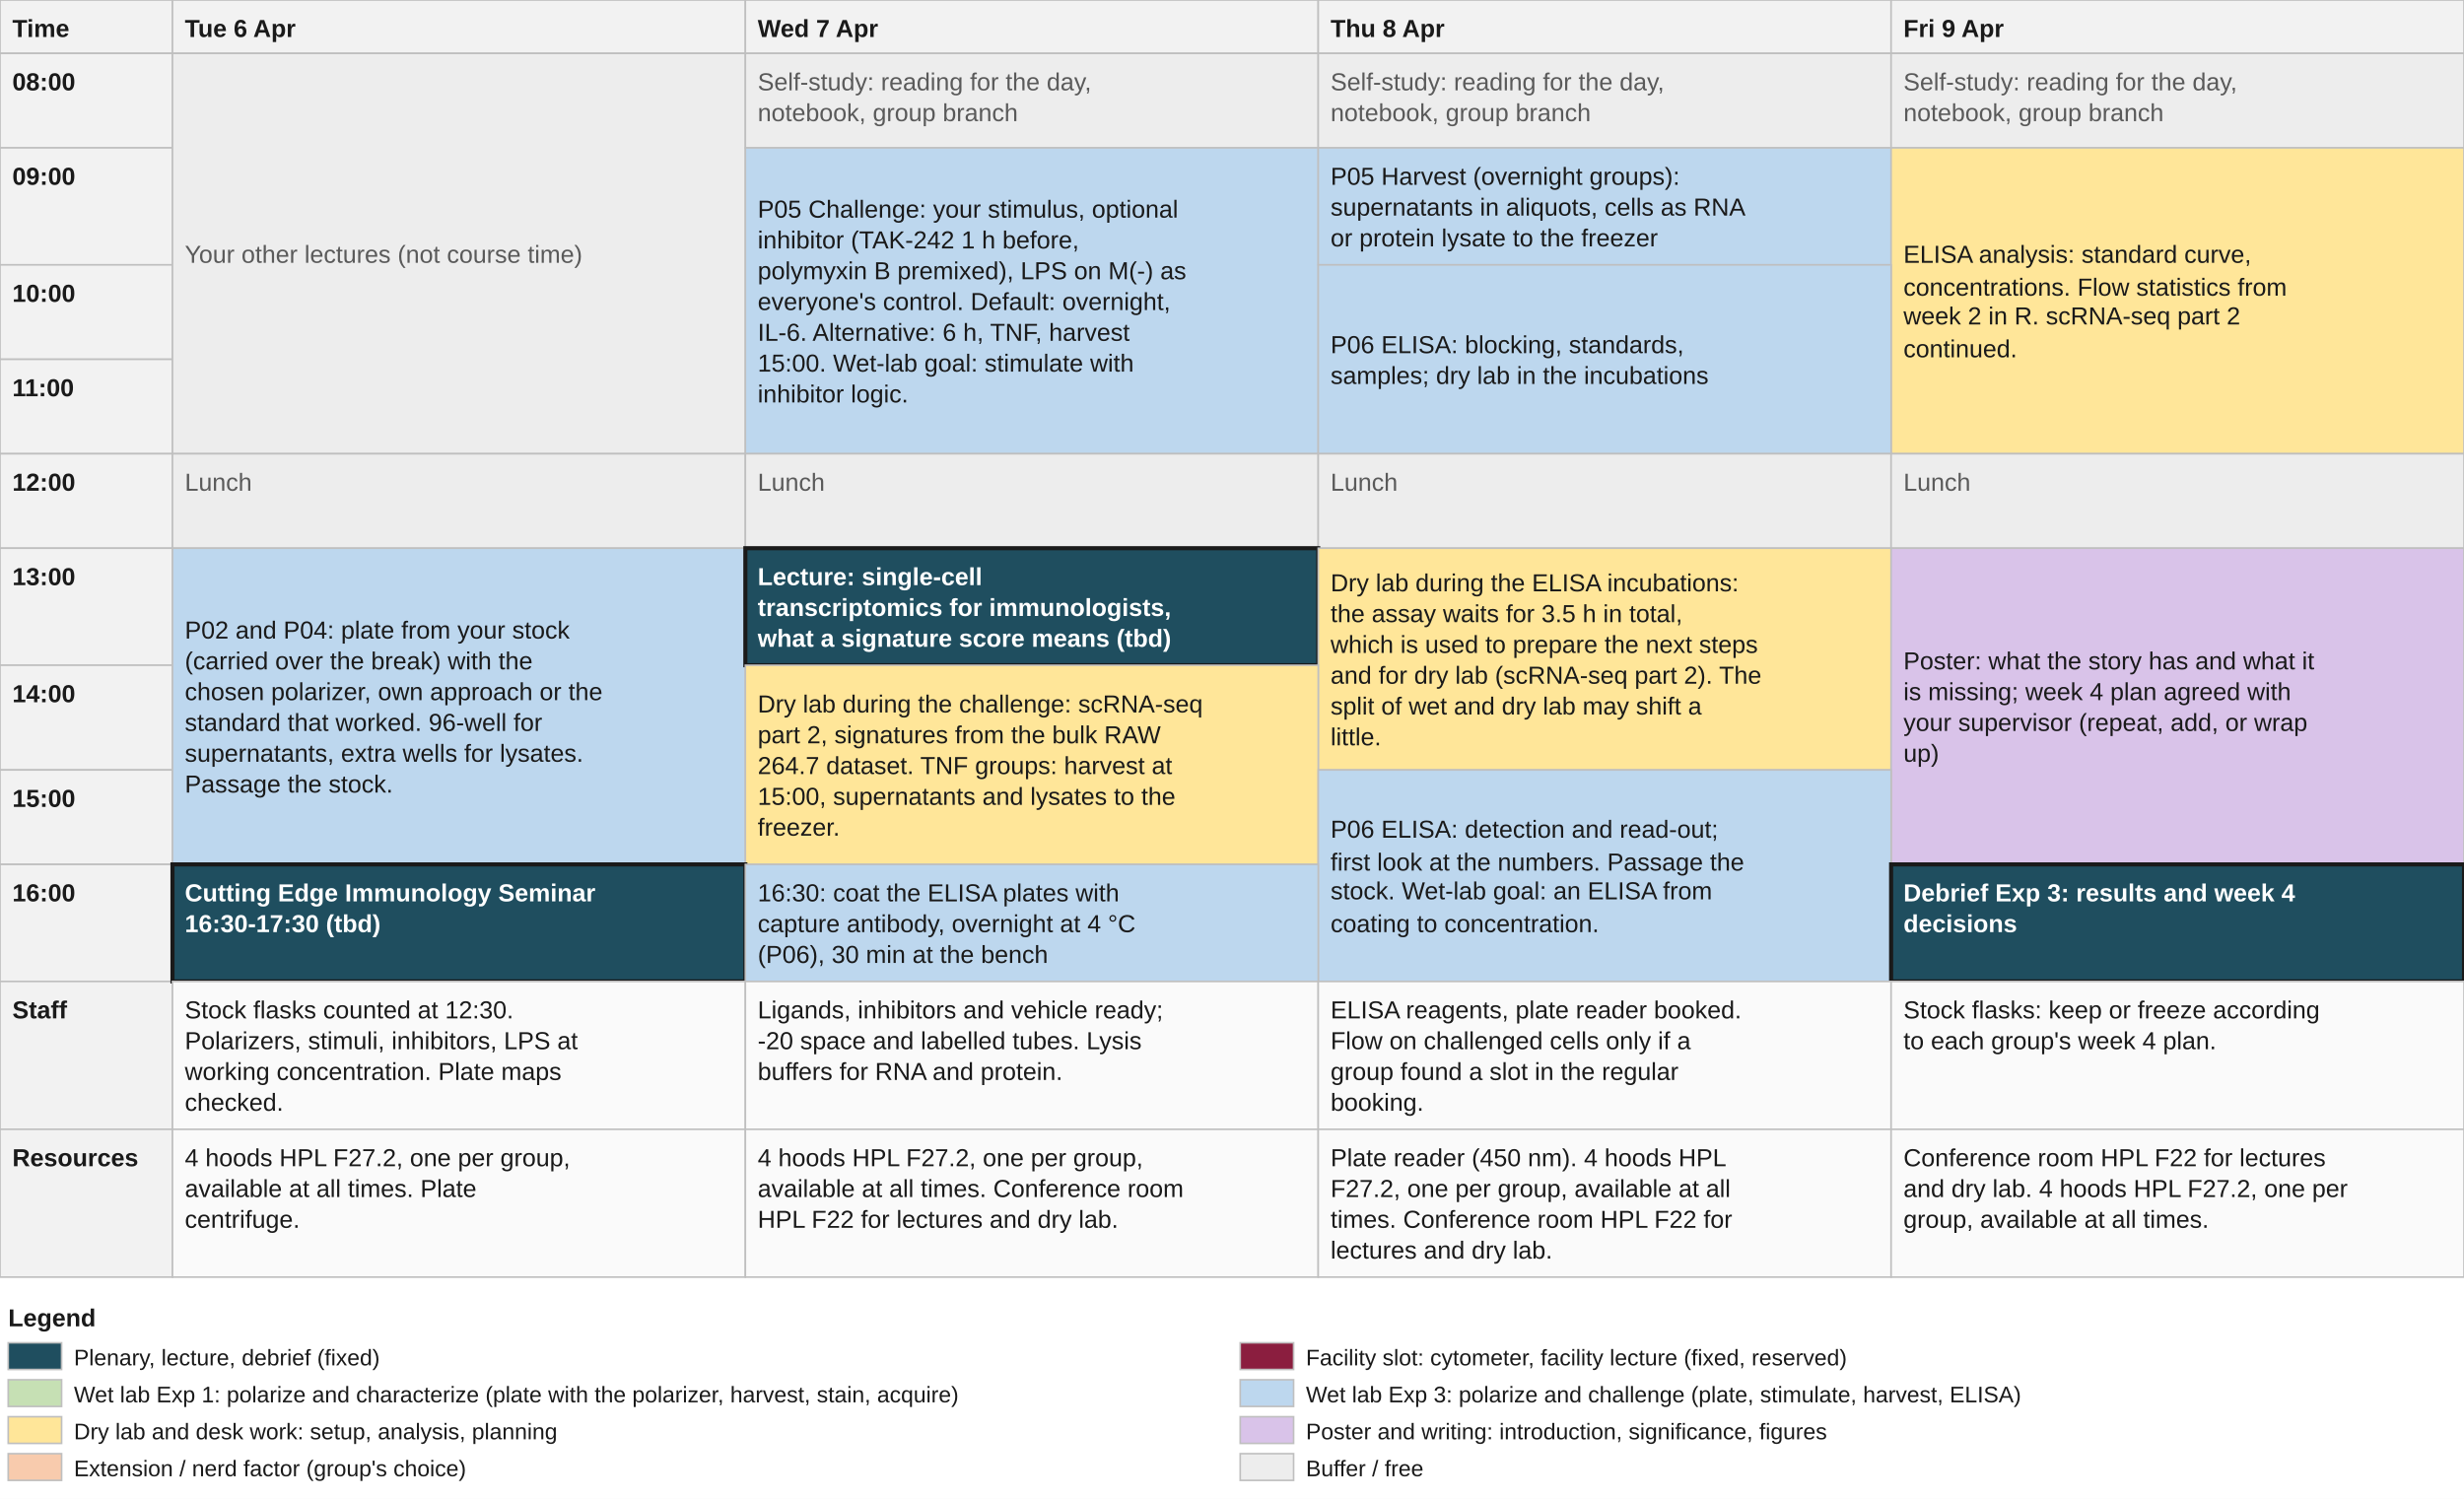
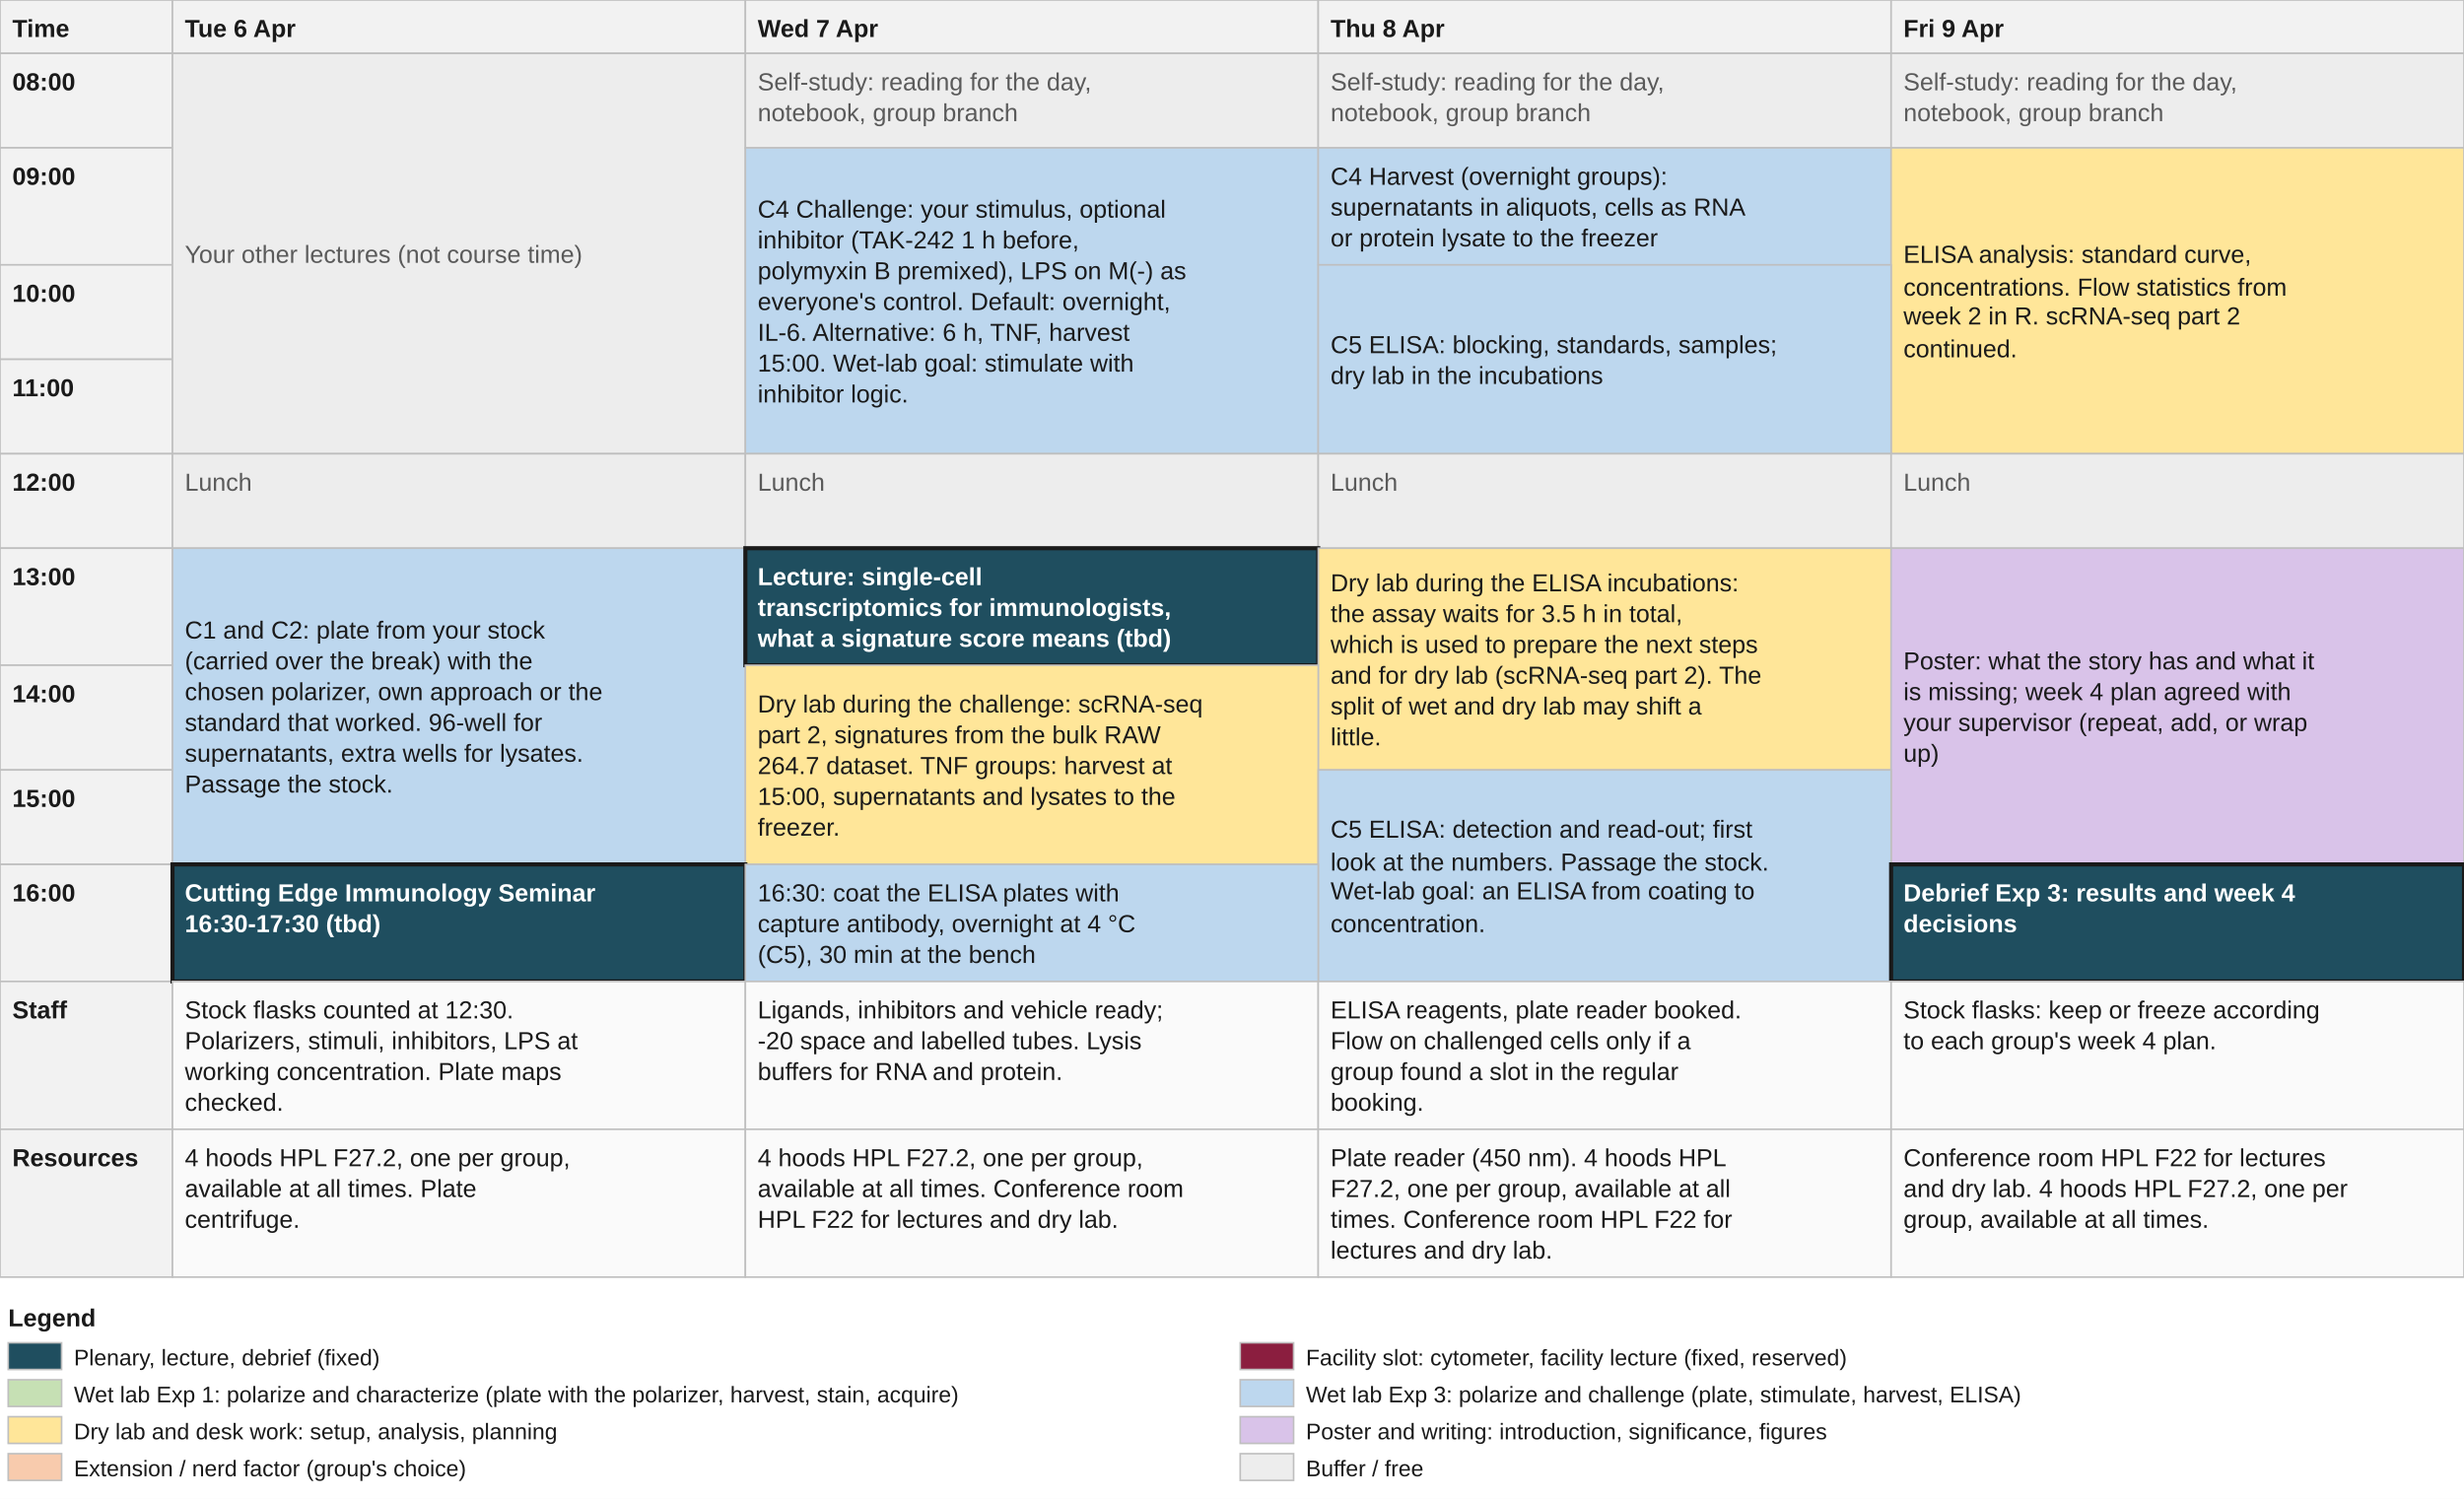
<svg xmlns="http://www.w3.org/2000/svg" viewBox="0 0 1200 730" width="1200" height="730" font-family="Arial, Helvetica, sans-serif">
  <rect x="0" y="0" width="1200" height="730" fill="#ffffff" />
  <rect x="0" y="0" width="84" height="26" fill="#F2F2F2" stroke="#BFBFBF" stroke-width="0.8" />
  <text x="6" y="18" font-size="12" fill="#1A1A1A" font-weight="bold">Time</text>
  <rect x="84.0" y="0" width="279.0" height="26" fill="#F2F2F2" stroke="#BFBFBF" stroke-width="0.8" />
  <text x="90" y="18" font-size="12" fill="#1A1A1A" font-weight="bold">Tue 6 Apr</text>
  <rect x="363.0" y="0" width="279.0" height="26" fill="#F2F2F2" stroke="#BFBFBF" stroke-width="0.8" />
  <text x="369" y="18" font-size="12" fill="#1A1A1A" font-weight="bold">Wed 7 Apr</text>
  <rect x="642.0" y="0" width="279.0" height="26" fill="#F2F2F2" stroke="#BFBFBF" stroke-width="0.8" />
  <text x="648" y="18" font-size="12" fill="#1A1A1A" font-weight="bold">Thu 8 Apr</text>
  <rect x="921.0" y="0" width="279.0" height="26" fill="#F2F2F2" stroke="#BFBFBF" stroke-width="0.8" />
  <text x="927" y="18" font-size="12" fill="#1A1A1A" font-weight="bold">Fri 9 Apr</text>
  <rect x="0" y="26" width="84" height="46" fill="#F2F2F2" stroke="#BFBFBF" stroke-width="0.8" />
  <text x="6" y="44" font-size="12" fill="#1A1A1A" font-weight="bold">08:00</text>
  <rect x="0" y="72" width="84" height="57" fill="#F2F2F2" stroke="#BFBFBF" stroke-width="0.8" />
  <text x="6" y="90" font-size="12" fill="#1A1A1A" font-weight="bold">09:00</text>
  <rect x="0" y="129" width="84" height="46" fill="#F2F2F2" stroke="#BFBFBF" stroke-width="0.8" />
  <text x="6" y="147" font-size="12" fill="#1A1A1A" font-weight="bold">10:00</text>
  <rect x="0" y="175" width="84" height="46" fill="#F2F2F2" stroke="#BFBFBF" stroke-width="0.8" />
  <text x="6" y="193" font-size="12" fill="#1A1A1A" font-weight="bold">11:00</text>
  <rect x="0" y="221" width="84" height="46" fill="#F2F2F2" stroke="#BFBFBF" stroke-width="0.8" />
  <text x="6" y="239" font-size="12" fill="#1A1A1A" font-weight="bold">12:00</text>
  <rect x="0" y="267" width="84" height="57" fill="#F2F2F2" stroke="#BFBFBF" stroke-width="0.8" />
  <text x="6" y="285" font-size="12" fill="#1A1A1A" font-weight="bold">13:00</text>
  <rect x="0" y="324" width="84" height="51" fill="#F2F2F2" stroke="#BFBFBF" stroke-width="0.8" />
  <text x="6" y="342" font-size="12" fill="#1A1A1A" font-weight="bold">14:00</text>
  <rect x="0" y="375" width="84" height="46" fill="#F2F2F2" stroke="#BFBFBF" stroke-width="0.8" />
  <text x="6" y="393" font-size="12" fill="#1A1A1A" font-weight="bold">15:00</text>
  <rect x="0" y="421" width="84" height="57" fill="#F2F2F2" stroke="#BFBFBF" stroke-width="0.8" />
  <text x="6" y="439" font-size="12" fill="#1A1A1A" font-weight="bold">16:00</text>
  <rect x="0" y="478" width="84" height="72" fill="#F2F2F2" stroke="#BFBFBF" stroke-width="0.8" />
  <text x="6" y="496" font-size="12" fill="#1A1A1A" font-weight="bold">Staff</text>
  <rect x="0" y="550" width="84" height="72" fill="#F2F2F2" stroke="#BFBFBF" stroke-width="0.8" />
  <text x="6" y="568" font-size="12" fill="#1A1A1A" font-weight="bold">Resources</text>
  <rect x="84.0" y="26" width="279.0" height="195" fill="#EDEDED" stroke="#BFBFBF" stroke-width="0.8" />
  <text x="90" y="128" font-size="12" fill="#5A5A5A">Your other lectures (not course time)</text>
  <rect x="363.0" y="26" width="279.0" height="46" fill="#EDEDED" stroke="#BFBFBF" stroke-width="0.8" />
  <text x="369" y="44" font-size="12" fill="#5A5A5A">Self-study: reading for the day,</text>
  <text x="369" y="59" font-size="12" fill="#5A5A5A">notebook, group branch</text>
  <rect x="642.0" y="26" width="279.0" height="46" fill="#EDEDED" stroke="#BFBFBF" stroke-width="0.8" />
  <text x="648" y="44" font-size="12" fill="#5A5A5A">Self-study: reading for the day,</text>
  <text x="648" y="59" font-size="12" fill="#5A5A5A">notebook, group branch</text>
  <rect x="921.0" y="26" width="279.0" height="46" fill="#EDEDED" stroke="#BFBFBF" stroke-width="0.8" />
  <text x="927" y="44" font-size="12" fill="#5A5A5A">Self-study: reading for the day,</text>
  <text x="927" y="59" font-size="12" fill="#5A5A5A">notebook, group branch</text>
  <rect x="363.0" y="72" width="279.0" height="149" fill="#BDD7EE" stroke="#BFBFBF" stroke-width="0.8" />
-   <text x="369" y="106" font-size="12" fill="#1A1A1A">P05 Challenge: your stimulus, optional</text>
+   <text x="369" y="106" font-size="12" fill="#1A1A1A">C4 Challenge: your stimulus, optional</text>
  <text x="369" y="121" font-size="12" fill="#1A1A1A">inhibitor (TAK-242 1 h before,</text>
  <text x="369" y="136" font-size="12" fill="#1A1A1A">polymyxin B premixed), LPS on M(-) as</text>
  <text x="369" y="151" font-size="12" fill="#1A1A1A">everyone's control. Default: overnight,</text>
  <text x="369" y="166" font-size="12" fill="#1A1A1A">IL-6. Alternative: 6 h, TNF, harvest</text>
  <text x="369" y="181" font-size="12" fill="#1A1A1A">15:00. Wet-lab goal: stimulate with</text>
  <text x="369" y="196" font-size="12" fill="#1A1A1A">inhibitor logic.</text>
  <rect x="642.0" y="72" width="279.0" height="57" fill="#BDD7EE" stroke="#BFBFBF" stroke-width="0.8" />
-   <text x="648" y="90" font-size="12" fill="#1A1A1A">P05 Harvest (overnight groups):</text>
+   <text x="648" y="90" font-size="12" fill="#1A1A1A">C4 Harvest (overnight groups):</text>
  <text x="648" y="105" font-size="12" fill="#1A1A1A">supernatants in aliquots, cells as RNA</text>
  <text x="648" y="120" font-size="12" fill="#1A1A1A">or protein lysate to the freezer</text>
  <rect x="921.0" y="72" width="279.0" height="149" fill="#FFE699" stroke="#BFBFBF" stroke-width="0.8" />
  <text x="927" y="128" font-size="12" fill="#1A1A1A">ELISA analysis: standard curve,</text>
  <text x="927" y="144" font-size="12" fill="#1A1A1A">concentrations. Flow statistics from</text>
  <text x="927" y="158" font-size="12" fill="#1A1A1A">week 2 in R. scRNA-seq part 2</text>
  <text x="927" y="174" font-size="12" fill="#1A1A1A">continued.</text>
  <rect x="642.0" y="129" width="279.0" height="92" fill="#BDD7EE" stroke="#BFBFBF" stroke-width="0.8" />
-   <text x="648" y="172" font-size="12" fill="#1A1A1A">P06 ELISA: blocking, standards,</text>
-   <text x="648" y="187" font-size="12" fill="#1A1A1A">samples; dry lab in the incubations</text>
+   <text x="648" y="172" font-size="12" fill="#1A1A1A">C5 ELISA: blocking, standards, samples;</text>
+   <text x="648" y="187" font-size="12" fill="#1A1A1A">dry lab in the incubations</text>
  <rect x="84.0" y="221" width="279.0" height="46" fill="#EDEDED" stroke="#BFBFBF" stroke-width="0.8" />
  <text x="90" y="239" font-size="12" fill="#5A5A5A">Lunch</text>
  <rect x="363.0" y="221" width="279.0" height="46" fill="#EDEDED" stroke="#BFBFBF" stroke-width="0.8" />
  <text x="369" y="239" font-size="12" fill="#5A5A5A">Lunch</text>
  <rect x="642.0" y="221" width="279.0" height="46" fill="#EDEDED" stroke="#BFBFBF" stroke-width="0.8" />
  <text x="648" y="239" font-size="12" fill="#5A5A5A">Lunch</text>
  <rect x="921.0" y="221" width="279.0" height="46" fill="#EDEDED" stroke="#BFBFBF" stroke-width="0.8" />
  <text x="927" y="239" font-size="12" fill="#5A5A5A">Lunch</text>
  <rect x="84.0" y="267" width="279.0" height="154" fill="#BDD7EE" stroke="#BFBFBF" stroke-width="0.8" />
-   <text x="90" y="311" font-size="12" fill="#1A1A1A">P02 and P04: plate from your stock</text>
+   <text x="90" y="311" font-size="12" fill="#1A1A1A">C1 and C2: plate from your stock</text>
  <text x="90" y="326" font-size="12" fill="#1A1A1A">(carried over the break) with the</text>
  <text x="90" y="341" font-size="12" fill="#1A1A1A">chosen polarizer, own approach or the</text>
  <text x="90" y="356" font-size="12" fill="#1A1A1A">standard that worked. 96-well for</text>
  <text x="90" y="371" font-size="12" fill="#1A1A1A">supernatants, extra wells for lysates.</text>
  <text x="90" y="386" font-size="12" fill="#1A1A1A">Passage the stock.</text>
  <rect x="363.0" y="267" width="279.0" height="57" fill="#1F4E5F" stroke="#1A1A1A" stroke-width="2" />
  <text x="369" y="285" font-size="12" fill="#FFFFFF" font-weight="bold">Lecture: single-cell</text>
  <text x="369" y="300" font-size="12" fill="#FFFFFF" font-weight="bold">transcriptomics for immunologists,</text>
  <text x="369" y="315" font-size="12" fill="#FFFFFF" font-weight="bold">what a signature score means (tbd)</text>
  <rect x="642.0" y="267" width="279.0" height="108" fill="#FFE699" stroke="#BFBFBF" stroke-width="0.8" />
  <text x="648" y="288" font-size="12" fill="#1A1A1A">Dry lab during the ELISA incubations:</text>
  <text x="648" y="303" font-size="12" fill="#1A1A1A">the assay waits for 3.5 h in total,</text>
  <text x="648" y="318" font-size="12" fill="#1A1A1A">which is used to prepare the next steps</text>
  <text x="648" y="333" font-size="12" fill="#1A1A1A">and for dry lab (scRNA-seq part 2). The</text>
  <text x="648" y="348" font-size="12" fill="#1A1A1A">split of wet and dry lab may shift a</text>
  <text x="648" y="363" font-size="12" fill="#1A1A1A">little.</text>
  <rect x="921.0" y="267" width="279.0" height="154" fill="#D9C3E9" stroke="#BFBFBF" stroke-width="0.8" />
  <text x="927" y="326" font-size="12" fill="#1A1A1A">Poster: what the story has and what it</text>
  <text x="927" y="341" font-size="12" fill="#1A1A1A">is missing; week 4 plan agreed with</text>
  <text x="927" y="356" font-size="12" fill="#1A1A1A">your supervisor (repeat, add, or wrap</text>
  <text x="927" y="371" font-size="12" fill="#1A1A1A">up)</text>
  <rect x="363.0" y="324" width="279.0" height="97" fill="#FFE699" stroke="#BFBFBF" stroke-width="0.8" />
  <text x="369" y="347" font-size="12" fill="#1A1A1A">Dry lab during the challenge: scRNA-seq</text>
  <text x="369" y="362" font-size="12" fill="#1A1A1A">part 2, signatures from the bulk RAW</text>
  <text x="369" y="377" font-size="12" fill="#1A1A1A">264.7 dataset. TNF groups: harvest at</text>
  <text x="369" y="392" font-size="12" fill="#1A1A1A">15:00, supernatants and lysates to the</text>
  <text x="369" y="407" font-size="12" fill="#1A1A1A">freezer.</text>
  <rect x="642.0" y="375" width="279.0" height="103" fill="#BDD7EE" stroke="#BFBFBF" stroke-width="0.8" />
-   <text x="648" y="408" font-size="12" fill="#1A1A1A">P06 ELISA: detection and read-out;</text>
-   <text x="648" y="424" font-size="12" fill="#1A1A1A">first look at the numbers. Passage the</text>
-   <text x="648" y="438" font-size="12" fill="#1A1A1A">stock. Wet-lab goal: an ELISA from</text>
-   <text x="648" y="454" font-size="12" fill="#1A1A1A">coating to concentration.</text>
+   <text x="648" y="408" font-size="12" fill="#1A1A1A">C5 ELISA: detection and read-out; first</text>
+   <text x="648" y="424" font-size="12" fill="#1A1A1A">look at the numbers. Passage the stock.</text>
+   <text x="648" y="438" font-size="12" fill="#1A1A1A">Wet-lab goal: an ELISA from coating to</text>
+   <text x="648" y="454" font-size="12" fill="#1A1A1A">concentration.</text>
  <rect x="84.0" y="421" width="279.0" height="57" fill="#1F4E5F" stroke="#1A1A1A" stroke-width="2" />
  <text x="90" y="439" font-size="12" fill="#FFFFFF" font-weight="bold">Cutting Edge Immunology Seminar</text>
  <text x="90" y="454" font-size="12" fill="#FFFFFF" font-weight="bold">16:30-17:30 (tbd)</text>
  <rect x="363.0" y="421" width="279.0" height="57" fill="#BDD7EE" stroke="#BFBFBF" stroke-width="0.8" />
  <text x="369" y="439" font-size="12" fill="#1A1A1A">16:30: coat the ELISA plates with</text>
  <text x="369" y="454" font-size="12" fill="#1A1A1A">capture antibody, overnight at 4 °C</text>
-   <text x="369" y="469" font-size="12" fill="#1A1A1A">(P06), 30 min at the bench</text>
+   <text x="369" y="469" font-size="12" fill="#1A1A1A">(C5), 30 min at the bench</text>
  <rect x="921.0" y="421" width="279.0" height="57" fill="#1F4E5F" stroke="#1A1A1A" stroke-width="2" />
  <text x="927" y="439" font-size="12" fill="#FFFFFF" font-weight="bold">Debrief Exp 3: results and week 4</text>
  <text x="927" y="454" font-size="12" fill="#FFFFFF" font-weight="bold">decisions</text>
  <rect x="84.0" y="478" width="279.0" height="72" fill="#FAFAFA" stroke="#BFBFBF" stroke-width="0.8" />
  <text x="90" y="496" font-size="12" fill="#1A1A1A">Stock flasks counted at 12:30.</text>
  <text x="90" y="511" font-size="12" fill="#1A1A1A">Polarizers, stimuli, inhibitors, LPS at</text>
  <text x="90" y="526" font-size="12" fill="#1A1A1A">working concentration. Plate maps</text>
  <text x="90" y="541" font-size="12" fill="#1A1A1A">checked.</text>
  <rect x="363.0" y="478" width="279.0" height="72" fill="#FAFAFA" stroke="#BFBFBF" stroke-width="0.8" />
  <text x="369" y="496" font-size="12" fill="#1A1A1A">Ligands, inhibitors and vehicle ready;</text>
  <text x="369" y="511" font-size="12" fill="#1A1A1A">-20 space and labelled tubes. Lysis</text>
  <text x="369" y="526" font-size="12" fill="#1A1A1A">buffers for RNA and protein.</text>
  <rect x="642.0" y="478" width="279.0" height="72" fill="#FAFAFA" stroke="#BFBFBF" stroke-width="0.8" />
  <text x="648" y="496" font-size="12" fill="#1A1A1A">ELISA reagents, plate reader booked.</text>
  <text x="648" y="511" font-size="12" fill="#1A1A1A">Flow on challenged cells only if a</text>
  <text x="648" y="526" font-size="12" fill="#1A1A1A">group found a slot in the regular</text>
  <text x="648" y="541" font-size="12" fill="#1A1A1A">booking.</text>
  <rect x="921.0" y="478" width="279.0" height="72" fill="#FAFAFA" stroke="#BFBFBF" stroke-width="0.8" />
  <text x="927" y="496" font-size="12" fill="#1A1A1A">Stock flasks: keep or freeze according</text>
  <text x="927" y="511" font-size="12" fill="#1A1A1A">to each group's week 4 plan.</text>
  <rect x="84.0" y="550" width="279.0" height="72" fill="#FAFAFA" stroke="#BFBFBF" stroke-width="0.8" />
  <text x="90" y="568" font-size="12" fill="#1A1A1A">4 hoods HPL F27.2, one per group,</text>
  <text x="90" y="583" font-size="12" fill="#1A1A1A">available at all times. Plate</text>
  <text x="90" y="598" font-size="12" fill="#1A1A1A">centrifuge.</text>
  <rect x="363.0" y="550" width="279.0" height="72" fill="#FAFAFA" stroke="#BFBFBF" stroke-width="0.8" />
  <text x="369" y="568" font-size="12" fill="#1A1A1A">4 hoods HPL F27.2, one per group,</text>
  <text x="369" y="583" font-size="12" fill="#1A1A1A">available at all times. Conference room</text>
  <text x="369" y="598" font-size="12" fill="#1A1A1A">HPL F22 for lectures and dry lab.</text>
  <rect x="642.0" y="550" width="279.0" height="72" fill="#FAFAFA" stroke="#BFBFBF" stroke-width="0.8" />
  <text x="648" y="568" font-size="12" fill="#1A1A1A">Plate reader (450 nm). 4 hoods HPL</text>
  <text x="648" y="583" font-size="12" fill="#1A1A1A">F27.2, one per group, available at all</text>
  <text x="648" y="598" font-size="12" fill="#1A1A1A">times. Conference room HPL F22 for</text>
  <text x="648" y="613" font-size="12" fill="#1A1A1A">lectures and dry lab.</text>
  <rect x="921.0" y="550" width="279.0" height="72" fill="#FAFAFA" stroke="#BFBFBF" stroke-width="0.8" />
  <text x="927" y="568" font-size="12" fill="#1A1A1A">Conference room HPL F22 for lectures</text>
  <text x="927" y="583" font-size="12" fill="#1A1A1A">and dry lab. 4 hoods HPL F27.2, one per</text>
  <text x="927" y="598" font-size="12" fill="#1A1A1A">group, available at all times.</text>
  <text x="4" y="646" font-size="12" font-weight="bold" fill="#1A1A1A">Legend</text>
  <rect x="4" y="654" width="26" height="13" fill="#1F4E5F" stroke="#BFBFBF" stroke-width="0.8" />
  <text x="36" y="665" font-size="11" fill="#1A1A1A">Plenary, lecture, debrief (fixed)</text>
  <rect x="604" y="654" width="26" height="13" fill="#8B1E3F" stroke="#BFBFBF" stroke-width="0.8" />
  <text x="636" y="665" font-size="11" fill="#1A1A1A">Facility slot: cytometer, facility lecture (fixed, reserved)</text>
  <rect x="4" y="672" width="26" height="13" fill="#C6E0B4" stroke="#BFBFBF" stroke-width="0.8" />
  <text x="36" y="683" font-size="11" fill="#1A1A1A">Wet lab Exp 1: polarize and characterize (plate with the polarizer, harvest, stain, acquire)</text>
  <rect x="604" y="672" width="26" height="13" fill="#BDD7EE" stroke="#BFBFBF" stroke-width="0.8" />
  <text x="636" y="683" font-size="11" fill="#1A1A1A">Wet lab Exp 3: polarize and challenge (plate, stimulate, harvest, ELISA)</text>
  <rect x="4" y="690" width="26" height="13" fill="#FFE699" stroke="#BFBFBF" stroke-width="0.8" />
  <text x="36" y="701" font-size="11" fill="#1A1A1A">Dry lab and desk work: setup, analysis, planning</text>
  <rect x="604" y="690" width="26" height="13" fill="#D9C3E9" stroke="#BFBFBF" stroke-width="0.8" />
  <text x="636" y="701" font-size="11" fill="#1A1A1A">Poster and writing: introduction, significance, figures</text>
  <rect x="4" y="708" width="26" height="13" fill="#F8CBAD" stroke="#BFBFBF" stroke-width="0.8" />
  <text x="36" y="719" font-size="11" fill="#1A1A1A">Extension / nerd factor (group's choice)</text>
  <rect x="604" y="708" width="26" height="13" fill="#EDEDED" stroke="#BFBFBF" stroke-width="0.8" />
  <text x="636" y="719" font-size="11" fill="#1A1A1A">Buffer / free</text>
</svg>
